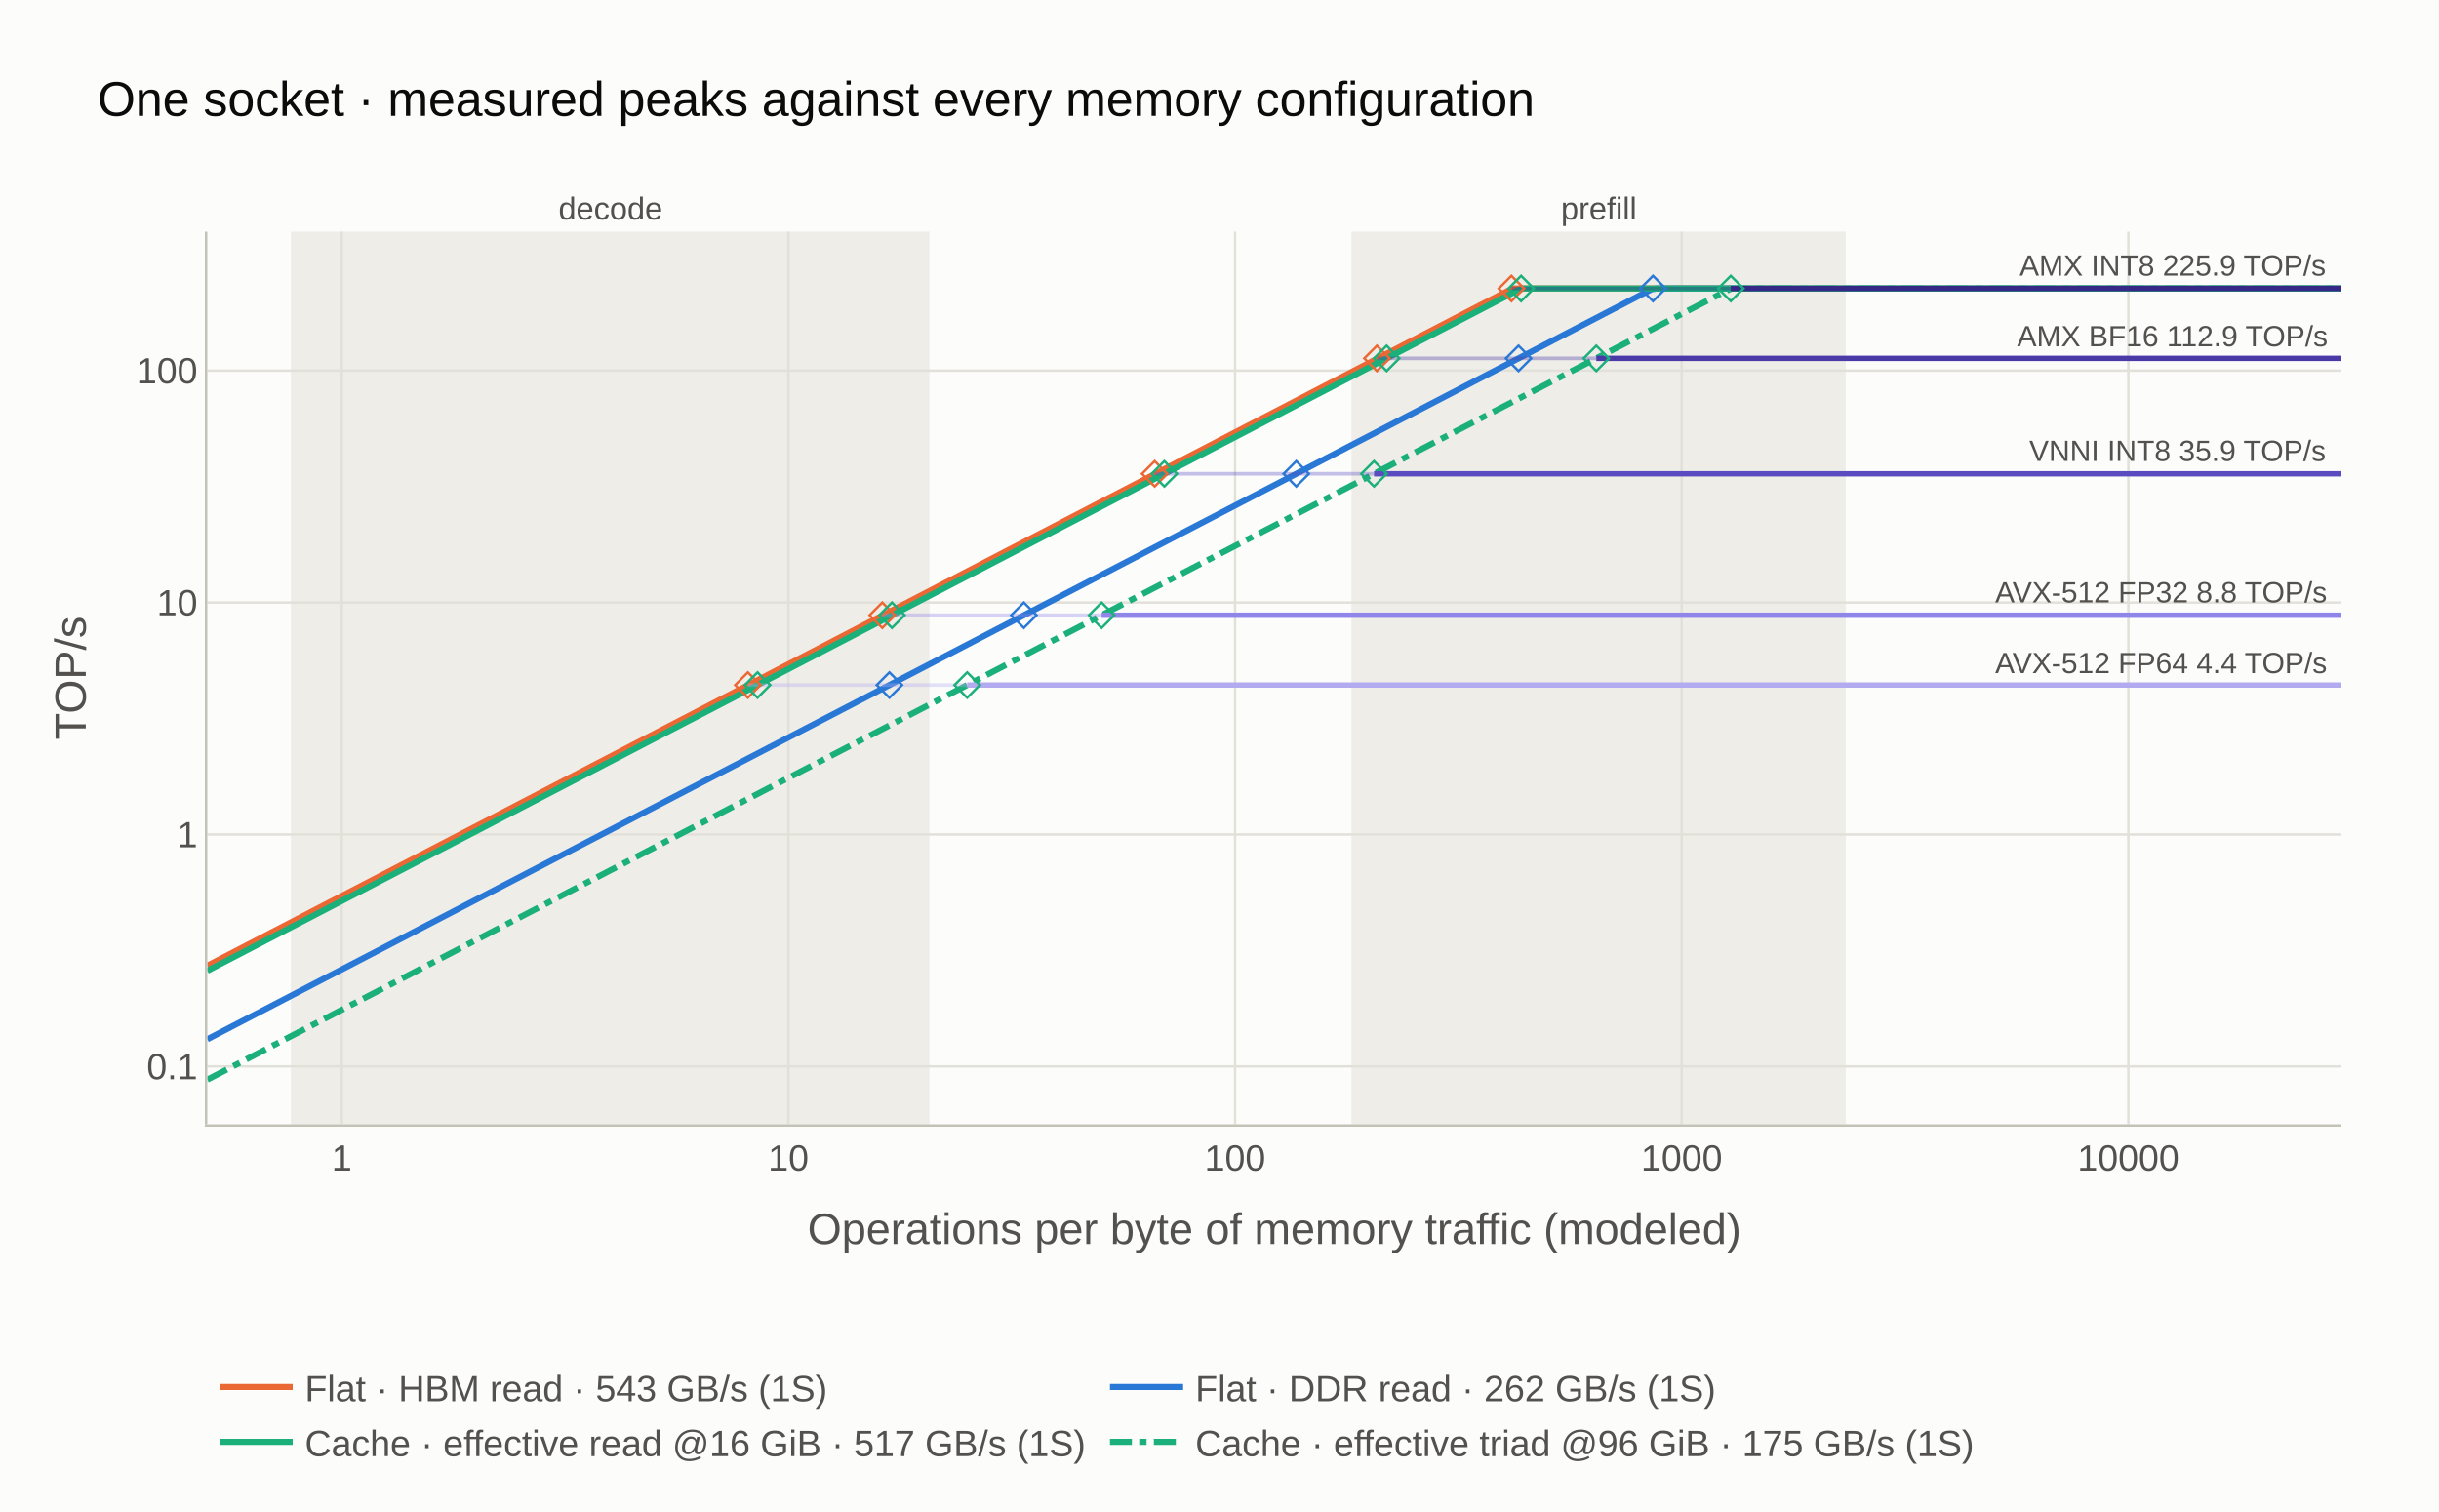
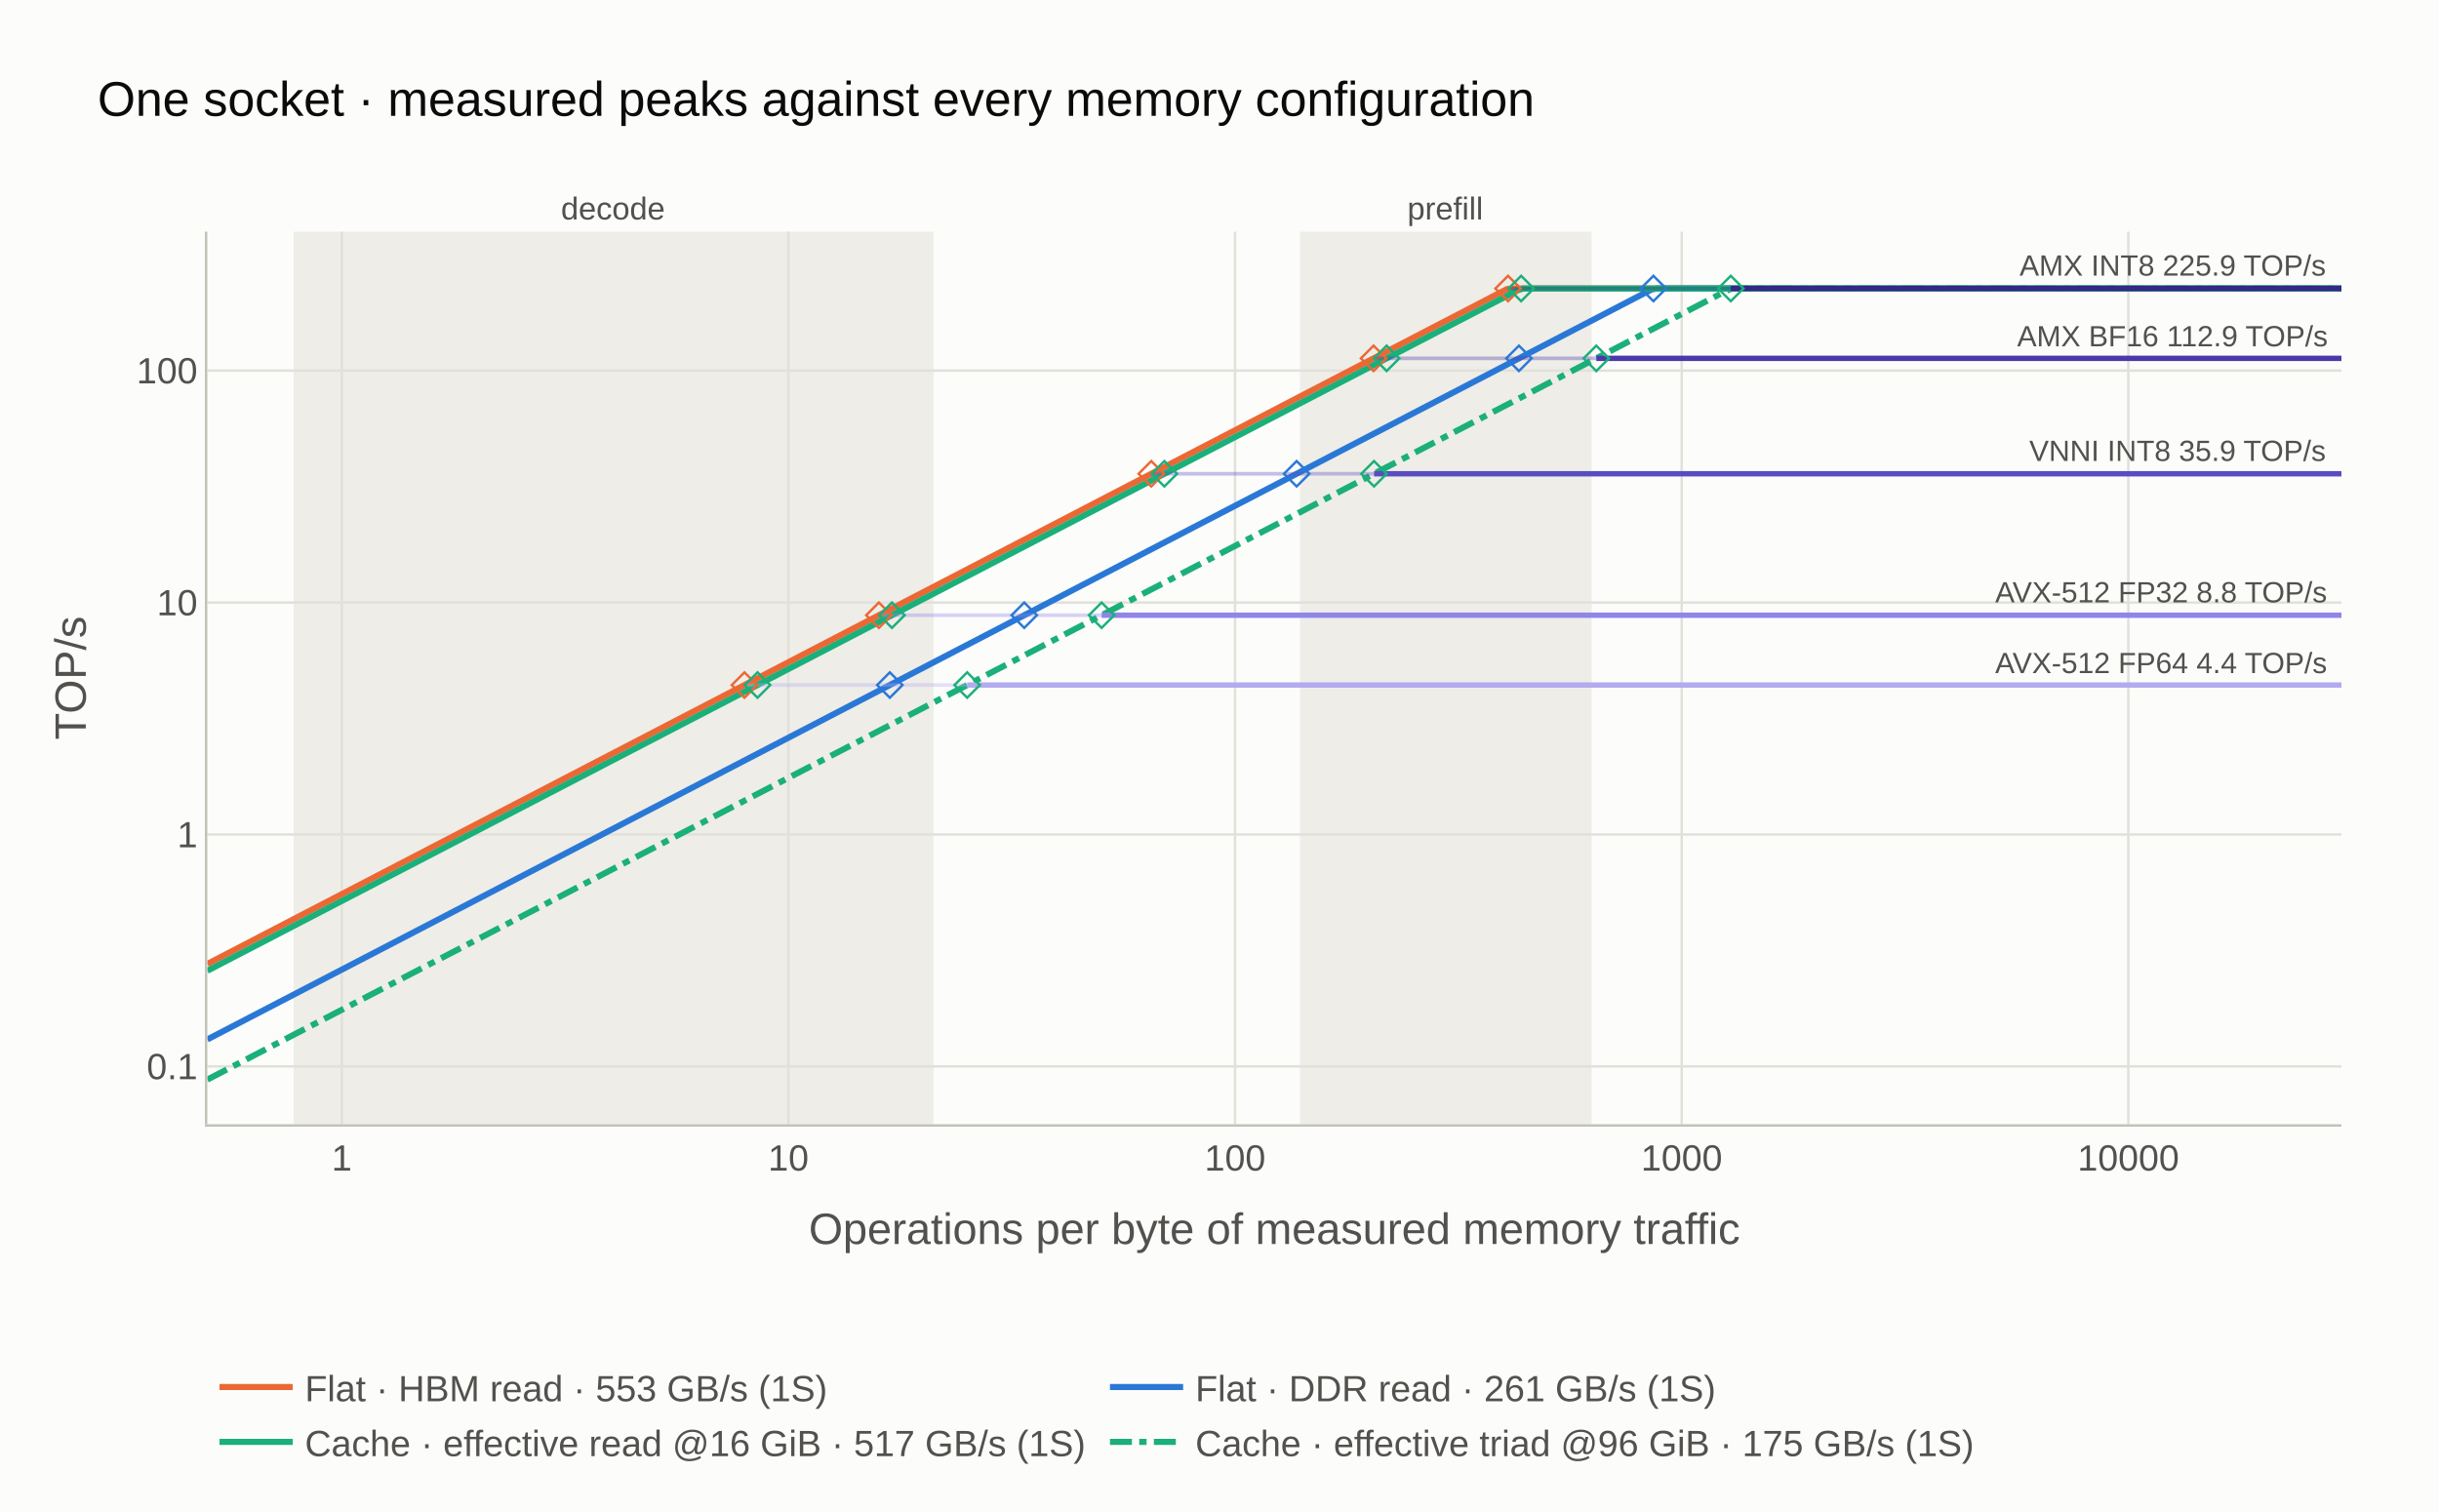
<svg xmlns="http://www.w3.org/2000/svg" class="main-svg" width="1000" height="620" style="" viewBox="0 0 1000 620">
  <rect x="0" y="0" width="1000" height="620" style="fill: rgb(252, 252, 251); fill-opacity: 1;" />
-   <defs id="defs-0cc2c4">
+   <defs id="defs-f81ce2">
    <g class="clips">
-       <clipPath id="clip0cc2c4xyplot" class="plotclip">
+       <clipPath id="clipf81ce2xyplot" class="plotclip">
        <rect width="875" height="366" />
      </clipPath>
-       <clipPath class="axesclip" id="clip0cc2c4x">
+       <clipPath class="axesclip" id="clipf81ce2x">
        <rect x="85" y="0" width="875" height="620" />
      </clipPath>
-       <clipPath class="axesclip" id="clip0cc2c4y">
+       <clipPath class="axesclip" id="clipf81ce2y">
        <rect x="0" y="95" width="1000" height="366" />
      </clipPath>
-       <clipPath class="axesclip" id="clip0cc2c4xy">
+       <clipPath class="axesclip" id="clipf81ce2xy">
        <rect x="85" y="95" width="875" height="366" />
      </clipPath>
    </g>
    <g class="gradients" />
    <g class="patterns" />
  </defs>
  <g class="bglayer" />
  <g class="layer-below">
    <g class="imagelayer" />
    <g class="shapelayer">
-       <g class="shape-group" data-index="0" clip-path="url(#clip0cc2c4x)">
-         <path data-index="0" fill-rule="evenodd" d="M119.24,461H381.1V95H119.24Z" style="opacity: 0.55; stroke: rgb(0, 0, 0); stroke-opacity: 0; fill: rgb(225, 224, 217); fill-opacity: 1; stroke-width: 0px;" />
-       </g>
-       <g class="shape-group" data-index="1" clip-path="url(#clip0cc2c4x)">
-         <path data-index="1" fill-rule="evenodd" d="M554.12,461H756.76V95H554.12Z" style="opacity: 0.55; stroke: rgb(0, 0, 0); stroke-opacity: 0; fill: rgb(225, 224, 217); fill-opacity: 1; stroke-width: 0px;" />
+       <g class="shape-group" data-index="0" clip-path="url(#clipf81ce2x)">
+         <path data-index="0" fill-rule="evenodd" d="M120.39,461H382.75V95H120.39Z" style="opacity: 0.55; stroke: rgb(0, 0, 0); stroke-opacity: 0; fill: rgb(225, 224, 217); fill-opacity: 1; stroke-width: 0px;" />
+       </g>
+       <g class="shape-group" data-index="1" clip-path="url(#clipf81ce2x)">
+         <path data-index="1" fill-rule="evenodd" d="M532.98,461H652.55V95H532.98Z" style="opacity: 0.55; stroke: rgb(0, 0, 0); stroke-opacity: 0; fill: rgb(225, 224, 217); fill-opacity: 1; stroke-width: 0px;" />
      </g>
    </g>
  </g>
  <g class="cartesianlayer">
    <g class="subplot xy">
      <g class="layer-subplot">
        <g class="shapelayer" />
        <g class="imagelayer" />
      </g>
      <g class="minor-gridlayer">
        <g class="x" />
        <g class="y" />
      </g>
      <g class="gridlayer">
        <g class="x">
          <path class="xgrid crisp" transform="translate(140.13,0)" d="M0,95v366" style="stroke: rgb(225, 224, 217); stroke-opacity: 1; stroke-width: 1px;" />
          <path class="xgrid crisp" transform="translate(323.25,0)" d="M0,95v366" style="stroke: rgb(225, 224, 217); stroke-opacity: 1; stroke-width: 1px;" />
          <path class="xgrid crisp" transform="translate(506.38,0)" d="M0,95v366" style="stroke: rgb(225, 224, 217); stroke-opacity: 1; stroke-width: 1px;" />
          <path class="xgrid crisp" transform="translate(689.5,0)" d="M0,95v366" style="stroke: rgb(225, 224, 217); stroke-opacity: 1; stroke-width: 1px;" />
          <path class="xgrid crisp" transform="translate(872.63,0)" d="M0,95v366" style="stroke: rgb(225, 224, 217); stroke-opacity: 1; stroke-width: 1px;" />
        </g>
        <g class="y">
          <path class="ygrid crisp" transform="translate(0,437.28)" d="M85,0h875" style="stroke: rgb(225, 224, 217); stroke-opacity: 1; stroke-width: 1px;" />
          <path class="ygrid crisp" transform="translate(0,342.18)" d="M85,0h875" style="stroke: rgb(225, 224, 217); stroke-opacity: 1; stroke-width: 1px;" />
          <path class="ygrid crisp" transform="translate(0,247.07)" d="M85,0h875" style="stroke: rgb(225, 224, 217); stroke-opacity: 1; stroke-width: 1px;" />
          <path class="ygrid crisp" transform="translate(0,151.96)" d="M85,0h875" style="stroke: rgb(225, 224, 217); stroke-opacity: 1; stroke-width: 1px;" />
        </g>
      </g>
      <g class="zerolinelayer" />
      <g class="layer-between">
        <g class="shapelayer" />
        <g class="imagelayer" />
      </g>
      <path class="xlines-below" />
      <path class="ylines-below" />
      <g class="overlines-below" />
      <g class="xaxislayer-below" />
      <g class="yaxislayer-below" />
      <g class="overaxes-below" />
      <g class="overplot">
-         <g class="xy" transform="translate(85,95)" clip-path="url(#clip0cc2c4xyplot)">
+         <g class="xy" transform="translate(85,95)" clip-path="url(#clipf81ce2xyplot)">
          <g class="scatterlayer mlayer">
-             <g class="trace scatter traced12214" style="stroke-miterlimit: 2; opacity: 1;">
-               <g class="fills" />
-               <g class="errorbars" />
-               <g class="lines">
-                 <path class="js-line" d="M0,301L535.09,23.3L537.28,23.3L875,23.3" style="vector-effect: none; fill: none; stroke: rgb(235, 104, 52); stroke-opacity: 1; stroke-width: 2.5px; opacity: 1;" />
-               </g>
-               <g class="points" />
-               <g class="text" />
-             </g>
-             <g class="trace scatter trace8194a2" style="stroke-miterlimit: 2; opacity: 1;">
-               <g class="fills" />
-               <g class="errorbars" />
-               <g class="lines">
-                 <path class="js-line" d="M0,331.14L592.11,23.63L594.3,23.3L875,23.3" style="vector-effect: none; fill: none; stroke: rgb(42, 120, 214); stroke-opacity: 1; stroke-width: 2.5px; opacity: 1;" />
-               </g>
-               <g class="points" />
-               <g class="text" />
-             </g>
-             <g class="trace scatter traceece49a" style="stroke-miterlimit: 2; opacity: 1;">
+             <g class="trace scatter trace808073" style="stroke-miterlimit: 2; opacity: 1;">
+               <g class="fills" />
+               <g class="errorbars" />
+               <g class="lines">
+                 <path class="js-line" d="M0,300.28L532.89,23.52L535.09,23.3L875,23.3" style="vector-effect: none; fill: none; stroke: rgb(235, 104, 52); stroke-opacity: 1; stroke-width: 2.5px; opacity: 1;" />
+               </g>
+               <g class="points" />
+               <g class="text" />
+             </g>
+             <g class="trace scatter trace83c710" style="stroke-miterlimit: 2; opacity: 1;">
+               <g class="fills" />
+               <g class="errorbars" />
+               <g class="lines">
+                 <path class="js-line" d="M0,331.23L592.11,23.72L594.3,23.3L875,23.3" style="vector-effect: none; fill: none; stroke: rgb(42, 120, 214); stroke-opacity: 1; stroke-width: 2.5px; opacity: 1;" />
+               </g>
+               <g class="points" />
+               <g class="text" />
+             </g>
+             <g class="trace scatter tracefcdad2" style="stroke-miterlimit: 2; opacity: 1;">
              <g class="fills" />
              <g class="errorbars" />
              <g class="lines">
                <path class="js-line" d="M0,303.06L537.28,24.02L539.47,23.3L875,23.3" style="vector-effect: none; fill: none; stroke: rgb(27, 175, 122); stroke-opacity: 1; stroke-width: 2.5px; opacity: 1;" />
              </g>
              <g class="points" />
              <g class="text" />
            </g>
-             <g class="trace scatter tracebd51c2" style="stroke-miterlimit: 2; opacity: 1;">
+             <g class="trace scatter tracea5a7d3" style="stroke-miterlimit: 2; opacity: 1;">
              <g class="fills" />
              <g class="errorbars" />
              <g class="lines">
                <path class="js-line" d="M0,347.7L622.81,24.24L625,23.3L875,23.3" style="vector-effect: none; fill: none; stroke: rgb(27, 175, 122); stroke-opacity: 1; stroke-dasharray: 9px, 3px, 3px, 3px; stroke-width: 2.5px; opacity: 1;" />
              </g>
              <g class="points" />
              <g class="text" />
            </g>
-             <g class="trace scatter trace58dbda" style="stroke-miterlimit: 2; opacity: 0.35;">
-               <g class="fills" />
-               <g class="errorbars" />
-               <g class="lines">
-                 <path class="js-line" d="M221.62,185.9L311.54,185.9" style="vector-effect: none; fill: none; stroke: rgb(179, 171, 240); stroke-opacity: 1; stroke-width: 1.5px; opacity: 1;" />
-               </g>
-               <g class="points" />
-               <g class="text" />
-             </g>
-             <g class="trace scatter trace1b4a7b" style="stroke-miterlimit: 2; opacity: 1;">
+             <g class="trace scatter trace3ac4bf" style="stroke-miterlimit: 2; opacity: 0.35;">
+               <g class="fills" />
+               <g class="errorbars" />
+               <g class="lines">
+                 <path class="js-line" d="M220.23,185.9L311.54,185.9" style="vector-effect: none; fill: none; stroke: rgb(179, 171, 240); stroke-opacity: 1; stroke-width: 1.5px; opacity: 1;" />
+               </g>
+               <g class="points" />
+               <g class="text" />
+             </g>
+             <g class="trace scatter traceda0a72" style="stroke-miterlimit: 2; opacity: 1;">
              <g class="fills" />
              <g class="errorbars" />
              <g class="lines">
                <path class="js-line" d="M311.54,185.9L875,185.9" style="vector-effect: none; fill: none; stroke: rgb(179, 171, 240); stroke-opacity: 1; stroke-width: 2.2px; opacity: 1;" />
              </g>
              <g class="points" />
              <g class="text" />
            </g>
-             <g class="trace scatter trace25a761" style="stroke-miterlimit: 2; opacity: 1;">
-               <g class="fills" />
-               <g class="errorbars" />
-               <g class="lines" />
-               <g class="points">
-                 <path class="point" transform="translate(221.62,185.9)" d="M5.2,0L0,5.2L-5.2,0L0,-5.2Z" style="opacity: 1; stroke-width: 1px; stroke: rgb(235, 104, 52); stroke-opacity: 1; fill: none;" />
-               </g>
-               <g class="text" />
-             </g>
-             <g class="trace scatter trace287be8" style="stroke-miterlimit: 2; opacity: 1;">
-               <g class="fills" />
-               <g class="errorbars" />
-               <g class="lines" />
-               <g class="points">
-                 <path class="point" transform="translate(279.66,185.9)" d="M5.2,0L0,5.2L-5.2,0L0,-5.2Z" style="opacity: 1; stroke-width: 1px; stroke: rgb(42, 120, 214); stroke-opacity: 1; fill: none;" />
-               </g>
-               <g class="text" />
-             </g>
-             <g class="trace scatter trace562620" style="stroke-miterlimit: 2; opacity: 1;">
+             <g class="trace scatter trace30b3b1" style="stroke-miterlimit: 2; opacity: 1;">
+               <g class="fills" />
+               <g class="errorbars" />
+               <g class="lines" />
+               <g class="points">
+                 <path class="point" transform="translate(220.23,185.9)" d="M5.2,0L0,5.2L-5.2,0L0,-5.2Z" style="opacity: 1; stroke-width: 1px; stroke: rgb(235, 104, 52); stroke-opacity: 1; fill: none;" />
+               </g>
+               <g class="text" />
+             </g>
+             <g class="trace scatter traced0926e" style="stroke-miterlimit: 2; opacity: 1;">
+               <g class="fills" />
+               <g class="errorbars" />
+               <g class="lines" />
+               <g class="points">
+                 <path class="point" transform="translate(279.83,185.9)" d="M5.2,0L0,5.2L-5.2,0L0,-5.2Z" style="opacity: 1; stroke-width: 1px; stroke: rgb(42, 120, 214); stroke-opacity: 1; fill: none;" />
+               </g>
+               <g class="text" />
+             </g>
+             <g class="trace scatter trace0233ea" style="stroke-miterlimit: 2; opacity: 1;">
              <g class="fills" />
              <g class="errorbars" />
              <g class="lines" />
              <g class="points">
                <path class="point" transform="translate(225.59,185.9)" d="M5.2,0L0,5.2L-5.2,0L0,-5.2Z" style="opacity: 1; stroke-width: 1px; stroke: rgb(27, 175, 122); stroke-opacity: 1; fill: none;" />
              </g>
              <g class="text" />
            </g>
-             <g class="trace scatter trace3820d1" style="stroke-miterlimit: 2; opacity: 1;">
+             <g class="trace scatter tracea290c3" style="stroke-miterlimit: 2; opacity: 1;">
              <g class="fills" />
              <g class="errorbars" />
              <g class="lines" />
              <g class="points">
                <path class="point" transform="translate(311.54,185.9)" d="M5.2,0L0,5.2L-5.2,0L0,-5.2Z" style="opacity: 1; stroke-width: 1px; stroke: rgb(27, 175, 122); stroke-opacity: 1; fill: none;" />
              </g>
              <g class="text" />
            </g>
-             <g class="trace scatter trace7388a1" style="stroke-miterlimit: 2; opacity: 0.35;">
-               <g class="fills" />
-               <g class="errorbars" />
-               <g class="lines">
-                 <path class="js-line" d="M276.74,157.27L366.66,157.27" style="vector-effect: none; fill: none; stroke: rgb(144, 133, 233); stroke-opacity: 1; stroke-width: 1.5px; opacity: 1;" />
-               </g>
-               <g class="points" />
-               <g class="text" />
-             </g>
-             <g class="trace scatter tracec74780" style="stroke-miterlimit: 2; opacity: 1;">
+             <g class="trace scatter tracef7d6b4" style="stroke-miterlimit: 2; opacity: 0.35;">
+               <g class="fills" />
+               <g class="errorbars" />
+               <g class="lines">
+                 <path class="js-line" d="M275.35,157.27L366.66,157.27" style="vector-effect: none; fill: none; stroke: rgb(144, 133, 233); stroke-opacity: 1; stroke-width: 1.5px; opacity: 1;" />
+               </g>
+               <g class="points" />
+               <g class="text" />
+             </g>
+             <g class="trace scatter trace08a29a" style="stroke-miterlimit: 2; opacity: 1;">
              <g class="fills" />
              <g class="errorbars" />
              <g class="lines">
                <path class="js-line" d="M366.66,157.27L875,157.27" style="vector-effect: none; fill: none; stroke: rgb(144, 133, 233); stroke-opacity: 1; stroke-width: 2.2px; opacity: 1;" />
              </g>
              <g class="points" />
              <g class="text" />
            </g>
-             <g class="trace scatter trace641ca3" style="stroke-miterlimit: 2; opacity: 1;">
-               <g class="fills" />
-               <g class="errorbars" />
-               <g class="lines" />
-               <g class="points">
-                 <path class="point" transform="translate(276.74,157.27)" d="M5.2,0L0,5.2L-5.2,0L0,-5.2Z" style="opacity: 1; stroke-width: 1px; stroke: rgb(235, 104, 52); stroke-opacity: 1; fill: none;" />
-               </g>
-               <g class="text" />
-             </g>
-             <g class="trace scatter trace36451a" style="stroke-miterlimit: 2; opacity: 1;">
-               <g class="fills" />
-               <g class="errorbars" />
-               <g class="lines" />
-               <g class="points">
-                 <path class="point" transform="translate(334.78,157.27)" d="M5.2,0L0,5.2L-5.2,0L0,-5.2Z" style="opacity: 1; stroke-width: 1px; stroke: rgb(42, 120, 214); stroke-opacity: 1; fill: none;" />
-               </g>
-               <g class="text" />
-             </g>
-             <g class="trace scatter traceac2e84" style="stroke-miterlimit: 2; opacity: 1;">
+             <g class="trace scatter tracef43362" style="stroke-miterlimit: 2; opacity: 1;">
+               <g class="fills" />
+               <g class="errorbars" />
+               <g class="lines" />
+               <g class="points">
+                 <path class="point" transform="translate(275.35,157.27)" d="M5.2,0L0,5.2L-5.2,0L0,-5.2Z" style="opacity: 1; stroke-width: 1px; stroke: rgb(235, 104, 52); stroke-opacity: 1; fill: none;" />
+               </g>
+               <g class="text" />
+             </g>
+             <g class="trace scatter trace2f2304" style="stroke-miterlimit: 2; opacity: 1;">
+               <g class="fills" />
+               <g class="errorbars" />
+               <g class="lines" />
+               <g class="points">
+                 <path class="point" transform="translate(334.94,157.27)" d="M5.2,0L0,5.2L-5.2,0L0,-5.2Z" style="opacity: 1; stroke-width: 1px; stroke: rgb(42, 120, 214); stroke-opacity: 1; fill: none;" />
+               </g>
+               <g class="text" />
+             </g>
+             <g class="trace scatter trace086aaa" style="stroke-miterlimit: 2; opacity: 1;">
              <g class="fills" />
              <g class="errorbars" />
              <g class="lines" />
              <g class="points">
                <path class="point" transform="translate(280.7,157.27)" d="M5.2,0L0,5.2L-5.2,0L0,-5.2Z" style="opacity: 1; stroke-width: 1px; stroke: rgb(27, 175, 122); stroke-opacity: 1; fill: none;" />
              </g>
              <g class="text" />
            </g>
-             <g class="trace scatter trace0479d2" style="stroke-miterlimit: 2; opacity: 1;">
+             <g class="trace scatter trace3d58d6" style="stroke-miterlimit: 2; opacity: 1;">
              <g class="fills" />
              <g class="errorbars" />
              <g class="lines" />
              <g class="points">
                <path class="point" transform="translate(366.66,157.27)" d="M5.2,0L0,5.2L-5.2,0L0,-5.2Z" style="opacity: 1; stroke-width: 1px; stroke: rgb(27, 175, 122); stroke-opacity: 1; fill: none;" />
              </g>
              <g class="text" />
            </g>
-             <g class="trace scatter trace2c518f" style="stroke-miterlimit: 2; opacity: 0.35;">
-               <g class="fills" />
-               <g class="errorbars" />
-               <g class="lines">
-                 <path class="js-line" d="M388.42,99.27L478.35,99.27" style="vector-effect: none; fill: none; stroke: rgb(90, 76, 192); stroke-opacity: 1; stroke-width: 1.5px; opacity: 1;" />
-               </g>
-               <g class="points" />
-               <g class="text" />
-             </g>
-             <g class="trace scatter trace674766" style="stroke-miterlimit: 2; opacity: 1;">
+             <g class="trace scatter trace0eed5c" style="stroke-miterlimit: 2; opacity: 0.35;">
+               <g class="fills" />
+               <g class="errorbars" />
+               <g class="lines">
+                 <path class="js-line" d="M387.03,99.27L478.35,99.27" style="vector-effect: none; fill: none; stroke: rgb(90, 76, 192); stroke-opacity: 1; stroke-width: 1.5px; opacity: 1;" />
+               </g>
+               <g class="points" />
+               <g class="text" />
+             </g>
+             <g class="trace scatter traceeadcb9" style="stroke-miterlimit: 2; opacity: 1;">
              <g class="fills" />
              <g class="errorbars" />
              <g class="lines">
                <path class="js-line" d="M478.35,99.27L875,99.27" style="vector-effect: none; fill: none; stroke: rgb(90, 76, 192); stroke-opacity: 1; stroke-width: 2.2px; opacity: 1;" />
              </g>
              <g class="points" />
              <g class="text" />
            </g>
-             <g class="trace scatter tracefeef60" style="stroke-miterlimit: 2; opacity: 1;">
-               <g class="fills" />
-               <g class="errorbars" />
-               <g class="lines" />
-               <g class="points">
-                 <path class="point" transform="translate(388.42,99.27)" d="M5.2,0L0,5.2L-5.2,0L0,-5.2Z" style="opacity: 1; stroke-width: 1px; stroke: rgb(235, 104, 52); stroke-opacity: 1; fill: none;" />
-               </g>
-               <g class="text" />
-             </g>
-             <g class="trace scatter trace1ef17d" style="stroke-miterlimit: 2; opacity: 1;">
-               <g class="fills" />
-               <g class="errorbars" />
-               <g class="lines" />
-               <g class="points">
-                 <path class="point" transform="translate(446.47,99.27)" d="M5.2,0L0,5.2L-5.2,0L0,-5.2Z" style="opacity: 1; stroke-width: 1px; stroke: rgb(42, 120, 214); stroke-opacity: 1; fill: none;" />
-               </g>
-               <g class="text" />
-             </g>
-             <g class="trace scatter trace057b8c" style="stroke-miterlimit: 2; opacity: 1;">
+             <g class="trace scatter tracee8aed2" style="stroke-miterlimit: 2; opacity: 1;">
+               <g class="fills" />
+               <g class="errorbars" />
+               <g class="lines" />
+               <g class="points">
+                 <path class="point" transform="translate(387.03,99.27)" d="M5.2,0L0,5.2L-5.2,0L0,-5.2Z" style="opacity: 1; stroke-width: 1px; stroke: rgb(235, 104, 52); stroke-opacity: 1; fill: none;" />
+               </g>
+               <g class="text" />
+             </g>
+             <g class="trace scatter trace8407f2" style="stroke-miterlimit: 2; opacity: 1;">
+               <g class="fills" />
+               <g class="errorbars" />
+               <g class="lines" />
+               <g class="points">
+                 <path class="point" transform="translate(446.63,99.27)" d="M5.2,0L0,5.2L-5.2,0L0,-5.2Z" style="opacity: 1; stroke-width: 1px; stroke: rgb(42, 120, 214); stroke-opacity: 1; fill: none;" />
+               </g>
+               <g class="text" />
+             </g>
+             <g class="trace scatter tracef345ef" style="stroke-miterlimit: 2; opacity: 1;">
              <g class="fills" />
              <g class="errorbars" />
              <g class="lines" />
              <g class="points">
                <path class="point" transform="translate(392.39,99.27)" d="M5.2,0L0,5.2L-5.2,0L0,-5.2Z" style="opacity: 1; stroke-width: 1px; stroke: rgb(27, 175, 122); stroke-opacity: 1; fill: none;" />
              </g>
              <g class="text" />
            </g>
-             <g class="trace scatter trace678f4d" style="stroke-miterlimit: 2; opacity: 1;">
+             <g class="trace scatter trace5140a2" style="stroke-miterlimit: 2; opacity: 1;">
              <g class="fills" />
              <g class="errorbars" />
              <g class="lines" />
              <g class="points">
                <path class="point" transform="translate(478.35,99.27)" d="M5.2,0L0,5.2L-5.2,0L0,-5.2Z" style="opacity: 1; stroke-width: 1px; stroke: rgb(27, 175, 122); stroke-opacity: 1; fill: none;" />
              </g>
              <g class="text" />
            </g>
-             <g class="trace scatter traced2ea55" style="stroke-miterlimit: 2; opacity: 0.35;">
-               <g class="fills" />
-               <g class="errorbars" />
-               <g class="lines">
-                 <path class="js-line" d="M479.56,51.94L569.49,51.94" style="vector-effect: none; fill: none; stroke: rgb(74, 58, 167); stroke-opacity: 1; stroke-width: 1.5px; opacity: 1;" />
-               </g>
-               <g class="points" />
-               <g class="text" />
-             </g>
-             <g class="trace scatter traceda8202" style="stroke-miterlimit: 2; opacity: 1;">
+             <g class="trace scatter tracea0e639" style="stroke-miterlimit: 2; opacity: 0.35;">
+               <g class="fills" />
+               <g class="errorbars" />
+               <g class="lines">
+                 <path class="js-line" d="M478.17,51.94L569.49,51.94" style="vector-effect: none; fill: none; stroke: rgb(74, 58, 167); stroke-opacity: 1; stroke-width: 1.5px; opacity: 1;" />
+               </g>
+               <g class="points" />
+               <g class="text" />
+             </g>
+             <g class="trace scatter tracedca736" style="stroke-miterlimit: 2; opacity: 1;">
              <g class="fills" />
              <g class="errorbars" />
              <g class="lines">
                <path class="js-line" d="M569.49,51.94L875,51.94" style="vector-effect: none; fill: none; stroke: rgb(74, 58, 167); stroke-opacity: 1; stroke-width: 2.2px; opacity: 1;" />
              </g>
              <g class="points" />
              <g class="text" />
            </g>
-             <g class="trace scatter trace82e44a" style="stroke-miterlimit: 2; opacity: 1;">
-               <g class="fills" />
-               <g class="errorbars" />
-               <g class="lines" />
-               <g class="points">
-                 <path class="point" transform="translate(479.56,51.94)" d="M5.2,0L0,5.2L-5.2,0L0,-5.2Z" style="opacity: 1; stroke-width: 1px; stroke: rgb(235, 104, 52); stroke-opacity: 1; fill: none;" />
-               </g>
-               <g class="text" />
-             </g>
-             <g class="trace scatter trace25e8e7" style="stroke-miterlimit: 2; opacity: 1;">
-               <g class="fills" />
-               <g class="errorbars" />
-               <g class="lines" />
-               <g class="points">
-                 <path class="point" transform="translate(537.61,51.94)" d="M5.2,0L0,5.2L-5.2,0L0,-5.2Z" style="opacity: 1; stroke-width: 1px; stroke: rgb(42, 120, 214); stroke-opacity: 1; fill: none;" />
-               </g>
-               <g class="text" />
-             </g>
-             <g class="trace scatter trace52e31c" style="stroke-miterlimit: 2; opacity: 1;">
+             <g class="trace scatter trace3ffeb8" style="stroke-miterlimit: 2; opacity: 1;">
+               <g class="fills" />
+               <g class="errorbars" />
+               <g class="lines" />
+               <g class="points">
+                 <path class="point" transform="translate(478.17,51.94)" d="M5.2,0L0,5.2L-5.2,0L0,-5.2Z" style="opacity: 1; stroke-width: 1px; stroke: rgb(235, 104, 52); stroke-opacity: 1; fill: none;" />
+               </g>
+               <g class="text" />
+             </g>
+             <g class="trace scatter tracea18bb4" style="stroke-miterlimit: 2; opacity: 1;">
+               <g class="fills" />
+               <g class="errorbars" />
+               <g class="lines" />
+               <g class="points">
+                 <path class="point" transform="translate(537.77,51.94)" d="M5.2,0L0,5.2L-5.2,0L0,-5.2Z" style="opacity: 1; stroke-width: 1px; stroke: rgb(42, 120, 214); stroke-opacity: 1; fill: none;" />
+               </g>
+               <g class="text" />
+             </g>
+             <g class="trace scatter trace49e83e" style="stroke-miterlimit: 2; opacity: 1;">
              <g class="fills" />
              <g class="errorbars" />
              <g class="lines" />
              <g class="points">
                <path class="point" transform="translate(483.53,51.94)" d="M5.2,0L0,5.2L-5.2,0L0,-5.2Z" style="opacity: 1; stroke-width: 1px; stroke: rgb(27, 175, 122); stroke-opacity: 1; fill: none;" />
              </g>
              <g class="text" />
            </g>
-             <g class="trace scatter tracef922c1" style="stroke-miterlimit: 2; opacity: 1;">
+             <g class="trace scatter tracea17520" style="stroke-miterlimit: 2; opacity: 1;">
              <g class="fills" />
              <g class="errorbars" />
              <g class="lines" />
              <g class="points">
                <path class="point" transform="translate(569.49,51.94)" d="M5.2,0L0,5.2L-5.2,0L0,-5.2Z" style="opacity: 1; stroke-width: 1px; stroke: rgb(27, 175, 122); stroke-opacity: 1; fill: none;" />
              </g>
              <g class="text" />
            </g>
-             <g class="trace scatter trace77c7ab" style="stroke-miterlimit: 2; opacity: 0.35;">
-               <g class="fills" />
-               <g class="errorbars" />
-               <g class="lines">
-                 <path class="js-line" d="M534.7,23.3L624.63,23.3" style="vector-effect: none; fill: none; stroke: rgb(53, 40, 134); stroke-opacity: 1; stroke-width: 1.5px; opacity: 1;" />
-               </g>
-               <g class="points" />
-               <g class="text" />
-             </g>
-             <g class="trace scatter tracef23eb6" style="stroke-miterlimit: 2; opacity: 1;">
+             <g class="trace scatter tracefcf93e" style="stroke-miterlimit: 2; opacity: 0.35;">
+               <g class="fills" />
+               <g class="errorbars" />
+               <g class="lines">
+                 <path class="js-line" d="M533.31,23.3L624.63,23.3" style="vector-effect: none; fill: none; stroke: rgb(53, 40, 134); stroke-opacity: 1; stroke-width: 1.5px; opacity: 1;" />
+               </g>
+               <g class="points" />
+               <g class="text" />
+             </g>
+             <g class="trace scatter trace6af9b5" style="stroke-miterlimit: 2; opacity: 1;">
              <g class="fills" />
              <g class="errorbars" />
              <g class="lines">
                <path class="js-line" d="M624.63,23.3L875,23.3" style="vector-effect: none; fill: none; stroke: rgb(53, 40, 134); stroke-opacity: 1; stroke-width: 2.2px; opacity: 1;" />
              </g>
              <g class="points" />
              <g class="text" />
            </g>
-             <g class="trace scatter trace8600c0" style="stroke-miterlimit: 2; opacity: 1;">
-               <g class="fills" />
-               <g class="errorbars" />
-               <g class="lines" />
-               <g class="points">
-                 <path class="point" transform="translate(534.7,23.3)" d="M5.2,0L0,5.2L-5.2,0L0,-5.2Z" style="opacity: 1; stroke-width: 1px; stroke: rgb(235, 104, 52); stroke-opacity: 1; fill: none;" />
-               </g>
-               <g class="text" />
-             </g>
-             <g class="trace scatter trace000b67" style="stroke-miterlimit: 2; opacity: 1;">
-               <g class="fills" />
-               <g class="errorbars" />
-               <g class="lines" />
-               <g class="points">
-                 <path class="point" transform="translate(592.74,23.3)" d="M5.2,0L0,5.2L-5.2,0L0,-5.2Z" style="opacity: 1; stroke-width: 1px; stroke: rgb(42, 120, 214); stroke-opacity: 1; fill: none;" />
-               </g>
-               <g class="text" />
-             </g>
-             <g class="trace scatter tracec4fedc" style="stroke-miterlimit: 2; opacity: 1;">
+             <g class="trace scatter traceab04e1" style="stroke-miterlimit: 2; opacity: 1;">
+               <g class="fills" />
+               <g class="errorbars" />
+               <g class="lines" />
+               <g class="points">
+                 <path class="point" transform="translate(533.31,23.3)" d="M5.2,0L0,5.2L-5.2,0L0,-5.2Z" style="opacity: 1; stroke-width: 1px; stroke: rgb(235, 104, 52); stroke-opacity: 1; fill: none;" />
+               </g>
+               <g class="text" />
+             </g>
+             <g class="trace scatter trace9ae0d1" style="stroke-miterlimit: 2; opacity: 1;">
+               <g class="fills" />
+               <g class="errorbars" />
+               <g class="lines" />
+               <g class="points">
+                 <path class="point" transform="translate(592.91,23.3)" d="M5.2,0L0,5.2L-5.2,0L0,-5.2Z" style="opacity: 1; stroke-width: 1px; stroke: rgb(42, 120, 214); stroke-opacity: 1; fill: none;" />
+               </g>
+               <g class="text" />
+             </g>
+             <g class="trace scatter tracec41dea" style="stroke-miterlimit: 2; opacity: 1;">
              <g class="fills" />
              <g class="errorbars" />
              <g class="lines" />
              <g class="points">
                <path class="point" transform="translate(538.67,23.3)" d="M5.2,0L0,5.2L-5.2,0L0,-5.2Z" style="opacity: 1; stroke-width: 1px; stroke: rgb(27, 175, 122); stroke-opacity: 1; fill: none;" />
              </g>
              <g class="text" />
            </g>
-             <g class="trace scatter trace22d4a6" style="stroke-miterlimit: 2; opacity: 1;">
+             <g class="trace scatter trace16c55d" style="stroke-miterlimit: 2; opacity: 1;">
              <g class="fills" />
              <g class="errorbars" />
              <g class="lines" />
              <g class="points">
                <path class="point" transform="translate(624.63,23.3)" d="M5.2,0L0,5.2L-5.2,0L0,-5.2Z" style="opacity: 1; stroke-width: 1px; stroke: rgb(27, 175, 122); stroke-opacity: 1; fill: none;" />
              </g>
              <g class="text" />
            </g>
          </g>
        </g>
      </g>
      <g class="zerolinelayer-above" />
      <path class="xlines-above crisp" d="M84,461.5H960" style="fill: none; stroke-width: 1px; stroke: rgb(195, 194, 183); stroke-opacity: 1;" />
      <path class="ylines-above crisp" d="M84.5,95V461" style="fill: none; stroke-width: 1px; stroke: rgb(195, 194, 183); stroke-opacity: 1;" />
      <g class="overlines-above" />
      <g class="xaxislayer-above">
        <g class="xtick">
          <text text-anchor="middle" x="0" y="480" transform="translate(140.13,0)" style="font-family: Arial; font-size: 15px; fill: rgb(82, 81, 78); fill-opacity: 1; white-space: pre;">1</text>
        </g>
        <g class="xtick">
          <text text-anchor="middle" x="0" y="480" style="font-family: Arial; font-size: 15px; fill: rgb(82, 81, 78); fill-opacity: 1; white-space: pre;" transform="translate(323.25,0)">10</text>
        </g>
        <g class="xtick">
          <text text-anchor="middle" x="0" y="480" style="font-family: Arial; font-size: 15px; fill: rgb(82, 81, 78); fill-opacity: 1; white-space: pre;" transform="translate(506.38,0)">100</text>
        </g>
        <g class="xtick">
          <text text-anchor="middle" x="0" y="480" style="font-family: Arial; font-size: 15px; fill: rgb(82, 81, 78); fill-opacity: 1; white-space: pre;" transform="translate(689.5,0)">1000</text>
        </g>
        <g class="xtick">
          <text text-anchor="middle" x="0" y="480" style="font-family: Arial; font-size: 15px; fill: rgb(82, 81, 78); fill-opacity: 1; white-space: pre;" transform="translate(872.63,0)">10000</text>
        </g>
      </g>
      <g class="yaxislayer-above">
        <g class="ytick">
          <text text-anchor="end" x="81" y="5.25" transform="translate(0,437.28)" style="font-family: Arial; font-size: 15px; fill: rgb(82, 81, 78); fill-opacity: 1; white-space: pre;">0.1</text>
        </g>
        <g class="ytick">
          <text text-anchor="end" x="81" y="5.25" style="font-family: Arial; font-size: 15px; fill: rgb(82, 81, 78); fill-opacity: 1; white-space: pre;" transform="translate(0,342.18)">1</text>
        </g>
        <g class="ytick">
          <text text-anchor="end" x="81" y="5.25" style="font-family: Arial; font-size: 15px; fill: rgb(82, 81, 78); fill-opacity: 1; white-space: pre;" transform="translate(0,247.07)">10</text>
        </g>
        <g class="ytick">
          <text text-anchor="end" x="81" y="5.25" style="font-family: Arial; font-size: 15px; fill: rgb(82, 81, 78); fill-opacity: 1; white-space: pre;" transform="translate(0,151.96)">100</text>
        </g>
      </g>
      <g class="overaxes-above" />
    </g>
  </g>
  <g class="polarlayer" />
  <g class="smithlayer" />
  <g class="ternarylayer" />
  <g class="geolayer" />
  <g class="funnelarealayer" />
  <g class="pielayer" />
  <g class="iciclelayer" />
  <g class="treemaplayer" />
  <g class="sunburstlayer" />
  <g class="glimages" />
-   <defs id="topdefs-0cc2c4">
+   <defs id="topdefs-f81ce2">
    <g class="clips" />
-     <clipPath id="legend0cc2c4">
+     <clipPath id="legendf81ce2">
      <rect width="730" height="55" x="0" y="0" />
    </clipPath>
  </defs>
  <g class="layer-above">
    <g class="imagelayer" />
    <g class="shapelayer" />
  </g>
  <g class="infolayer">
    <g class="legend" pointer-events="all" transform="translate(85,552.5)">
      <rect class="bg" shape-rendering="crispEdges" style="stroke: rgb(68, 68, 68); stroke-opacity: 1; fill: rgb(252, 252, 251); fill-opacity: 1; stroke-width: 0px;" width="730" height="55" x="0" y="0" />
-       <g class="scrollbox" transform="" clip-path="url(#legend0cc2c4)">
+       <g class="scrollbox" transform="" clip-path="url(#legendf81ce2)">
        <g class="groups">
          <g class="traces" transform="translate(0,16.25)" style="opacity: 1;">
-             <text class="legendtext" text-anchor="start" x="40" y="5.85" style="font-family: Arial; font-size: 15px; fill: rgb(82, 81, 78); fill-opacity: 1; white-space: pre;">Flat · HBM read · 543 GB/s (1S)</text>
+             <text class="legendtext" text-anchor="start" x="40" y="5.85" style="font-family: Arial; font-size: 15px; fill: rgb(82, 81, 78); fill-opacity: 1; white-space: pre;">Flat · HBM read · 553 GB/s (1S)</text>
            <g class="layers" style="opacity: 1;">
              <g class="legendfill" />
              <g class="legendlines">
                <path class="js-line" d="M5,0h30" style="fill: none; stroke: rgb(235, 104, 52); stroke-opacity: 1; stroke-width: 2.5px;" />
              </g>
              <g class="legendsymbols">
                <g class="legendpoints" />
              </g>
            </g>
            <rect class="legendtoggle" x="0" y="-11.25" width="256.734" height="22.5" style="fill: rgb(0, 0, 0); fill-opacity: 0;" />
          </g>
          <g class="traces" transform="translate(365.0938,16.25)" style="opacity: 1;">
-             <text class="legendtext" text-anchor="start" x="40" y="5.85" style="font-family: Arial; font-size: 15px; fill: rgb(82, 81, 78); fill-opacity: 1; white-space: pre;">Flat · DDR read · 262 GB/s (1S)</text>
+             <text class="legendtext" text-anchor="start" x="40" y="5.85" style="font-family: Arial; font-size: 15px; fill: rgb(82, 81, 78); fill-opacity: 1; white-space: pre;">Flat · DDR read · 261 GB/s (1S)</text>
            <g class="layers" style="opacity: 1;">
              <g class="legendfill" />
              <g class="legendlines">
                <path class="js-line" d="M5,0h30" style="fill: none; stroke: rgb(42, 120, 214); stroke-opacity: 1; stroke-width: 2.5px;" />
              </g>
              <g class="legendsymbols">
                <g class="legendpoints" />
              </g>
            </g>
            <rect class="legendtoggle" x="0" y="-11.25" width="255.906" height="22.5" style="fill: rgb(0, 0, 0); fill-opacity: 0;" />
          </g>
          <g class="traces" transform="translate(0,38.75)" style="opacity: 1;">
            <text class="legendtext" text-anchor="start" x="40" y="5.85" style="font-family: Arial; font-size: 15px; fill: rgb(82, 81, 78); fill-opacity: 1; white-space: pre;">Cache · effective read @16 GiB · 517 GB/s (1S)</text>
            <g class="layers" style="opacity: 1;">
              <g class="legendfill" />
              <g class="legendlines">
                <path class="js-line" d="M5,0h30" style="fill: none; stroke: rgb(27, 175, 122); stroke-opacity: 1; stroke-width: 2.5px;" />
              </g>
              <g class="legendsymbols">
                <g class="legendpoints" />
              </g>
            </g>
            <rect class="legendtoggle" x="0" y="-11.25" width="362.594" height="22.5" style="fill: rgb(0, 0, 0); fill-opacity: 0;" />
          </g>
          <g class="traces" transform="translate(365.0938,38.75)" style="opacity: 1;">
            <text class="legendtext" text-anchor="start" x="40" y="5.85" style="font-family: Arial; font-size: 15px; fill: rgb(82, 81, 78); fill-opacity: 1; white-space: pre;">Cache · effective triad @96 GiB · 175 GB/s (1S)</text>
            <g class="layers" style="opacity: 1;">
              <g class="legendfill" />
              <g class="legendlines">
                <path class="js-line" d="M5,0h30" style="fill: none; stroke: rgb(27, 175, 122); stroke-opacity: 1; stroke-dasharray: 9px, 3px, 3px, 3px; stroke-width: 2.5px;" />
              </g>
              <g class="legendsymbols">
                <g class="legendpoints" />
              </g>
            </g>
            <rect class="legendtoggle" x="0" y="-11.25" width="361.75" height="22.5" style="fill: rgb(0, 0, 0); fill-opacity: 0;" />
          </g>
        </g>
      </g>
      <rect class="scrollbar" rx="20" ry="3" width="0" height="0" style="fill: rgb(128, 139, 164); fill-opacity: 1;" x="0" y="0" />
    </g>
    <g class="g-gtitle">
      <text class="gtitle" x="40" y="47.5" text-anchor="start" dy="0em" style="opacity: 1; font-family: Arial; font-size: 20px; fill: rgb(11, 11, 11); fill-opacity: 1; white-space: pre;">One socket · measured peaks against every memory configuration</text>
    </g>
    <g class="g-xtitle">
-       <text class="xtitle" x="522.5" y="510.1" text-anchor="middle" style="opacity: 1; font-family: Arial; font-size: 18px; fill: rgb(82, 81, 78); fill-opacity: 1; white-space: pre;">Operations per byte of memory traffic (modeled)</text>
+       <text class="xtitle" x="522.5" y="510.1" text-anchor="middle" style="opacity: 1; font-family: Arial; font-size: 18px; fill: rgb(82, 81, 78); fill-opacity: 1; white-space: pre;">Operations per byte of measured memory traffic</text>
    </g>
    <g class="g-ytitle">
      <text class="ytitle" transform="rotate(-90,35.16875,278)" x="35.169" y="278" text-anchor="middle" style="opacity: 1; font-family: Arial; font-size: 18px; fill: rgb(82, 81, 78); fill-opacity: 1; white-space: pre;">TOP/s</text>
    </g>
    <g class="annotation" data-index="0" style="opacity: 1;">
-       <g class="annotation-text-g" transform="rotate(0,250.17,85.5)">
-         <g class="cursor-pointer" transform="translate(227,76)">
+       <g class="annotation-text-g" transform="rotate(0,251.57,85.5)">
+         <g class="cursor-pointer" transform="translate(228,76)">
          <rect class="bg" x="0.5" y="0.5" width="46" height="18" style="stroke-width: 1px; stroke: rgb(0, 0, 0); stroke-opacity: 0; fill: rgb(0, 0, 0); fill-opacity: 0;" />
          <text class="annotation-text" text-anchor="middle" x="23.328" y="14" style="font-family: Arial; font-size: 13px; fill: rgb(82, 81, 78); fill-opacity: 1; white-space: pre;">decode</text>
        </g>
      </g>
    </g>
    <g class="annotation" data-index="1" style="opacity: 1;">
-       <g class="annotation-text-g" transform="rotate(0,655.44,85.5)">
-         <g class="cursor-pointer" transform="translate(638,76)">
+       <g class="annotation-text-g" transform="rotate(0,592.76,85.5)">
+         <g class="cursor-pointer" transform="translate(575,76)">
          <rect class="bg" x="0.5" y="0.5" width="34" height="18" style="stroke-width: 1px; stroke: rgb(0, 0, 0); stroke-opacity: 0; fill: rgb(0, 0, 0); fill-opacity: 0;" />
          <text class="annotation-text" text-anchor="middle" x="17.539" y="14" style="font-family: Arial; font-size: 13px; fill: rgb(82, 81, 78); fill-opacity: 1; white-space: pre;">prefill</text>
        </g>
      </g>
    </g>
    <g class="annotation" data-index="2" style="opacity: 1;">
      <g class="annotation-text-g" transform="rotate(0,886,271.9)">
        <g class="cursor-pointer" transform="translate(816,263)">
          <rect class="bg" x="0.5" y="0.5" width="139" height="17" style="stroke-width: 1px; stroke: rgb(0, 0, 0); stroke-opacity: 0; fill: rgb(0, 0, 0); fill-opacity: 0;" />
          <text class="annotation-text" text-anchor="middle" x="70.057" y="13" style="font-family: Arial; font-size: 12px; fill: rgb(82, 81, 78); fill-opacity: 1; white-space: pre;">AVX-512 FP64 4.4 TOP/s</text>
        </g>
      </g>
    </g>
    <g class="annotation" data-index="3" style="opacity: 1;">
      <g class="annotation-text-g" transform="rotate(0,886,243.27)">
        <g class="cursor-pointer" transform="translate(816,234)">
          <rect class="bg" x="0.5" y="0.5" width="139" height="17" style="stroke-width: 1px; stroke: rgb(0, 0, 0); stroke-opacity: 0; fill: rgb(0, 0, 0); fill-opacity: 0;" />
          <text class="annotation-text" text-anchor="middle" x="70.057" y="13" style="font-family: Arial; font-size: 12px; fill: rgb(82, 81, 78); fill-opacity: 1; white-space: pre;">AVX-512 FP32 8.8 TOP/s</text>
        </g>
      </g>
    </g>
    <g class="annotation" data-index="4" style="opacity: 1;">
      <g class="annotation-text-g" transform="rotate(0,893,185.27)">
        <g class="cursor-pointer" transform="translate(830,176)">
          <rect class="bg" x="0.5" y="0.5" width="125" height="17" style="stroke-width: 1px; stroke: rgb(0, 0, 0); stroke-opacity: 0; fill: rgb(0, 0, 0); fill-opacity: 0;" />
          <text class="annotation-text" text-anchor="middle" x="62.805" y="13" style="font-family: Arial; font-size: 12px; fill: rgb(82, 81, 78); fill-opacity: 1; white-space: pre;">VNNI INT8 35.9 TOP/s</text>
        </g>
      </g>
    </g>
    <g class="annotation" data-index="5" style="opacity: 1;">
      <g class="annotation-text-g" transform="rotate(0,890.5,137.94)">
        <g class="cursor-pointer" transform="translate(825,129)">
          <rect class="bg" x="0.5" y="0.5" width="130" height="17" style="stroke-width: 1px; stroke: rgb(0, 0, 0); stroke-opacity: 0; fill: rgb(0, 0, 0); fill-opacity: 0;" />
          <text class="annotation-text" text-anchor="middle" x="65.721" y="13" style="font-family: Arial; font-size: 12px; fill: rgb(82, 81, 78); fill-opacity: 1; white-space: pre;">AMX BF16 112.9 TOP/s</text>
        </g>
      </g>
    </g>
    <g class="annotation" data-index="6" style="opacity: 1;">
      <g class="annotation-text-g" transform="rotate(0,891,109.3)">
        <g class="cursor-pointer" transform="translate(826,100)">
          <rect class="bg" x="0.5" y="0.5" width="129" height="17" style="stroke-width: 1px; stroke: rgb(0, 0, 0); stroke-opacity: 0; fill: rgb(0, 0, 0); fill-opacity: 0;" />
          <text class="annotation-text" text-anchor="middle" x="64.822" y="13" style="font-family: Arial; font-size: 12px; fill: rgb(82, 81, 78); fill-opacity: 1; white-space: pre;">AMX INT8 225.9 TOP/s</text>
        </g>
      </g>
    </g>
  </g>
</svg>
